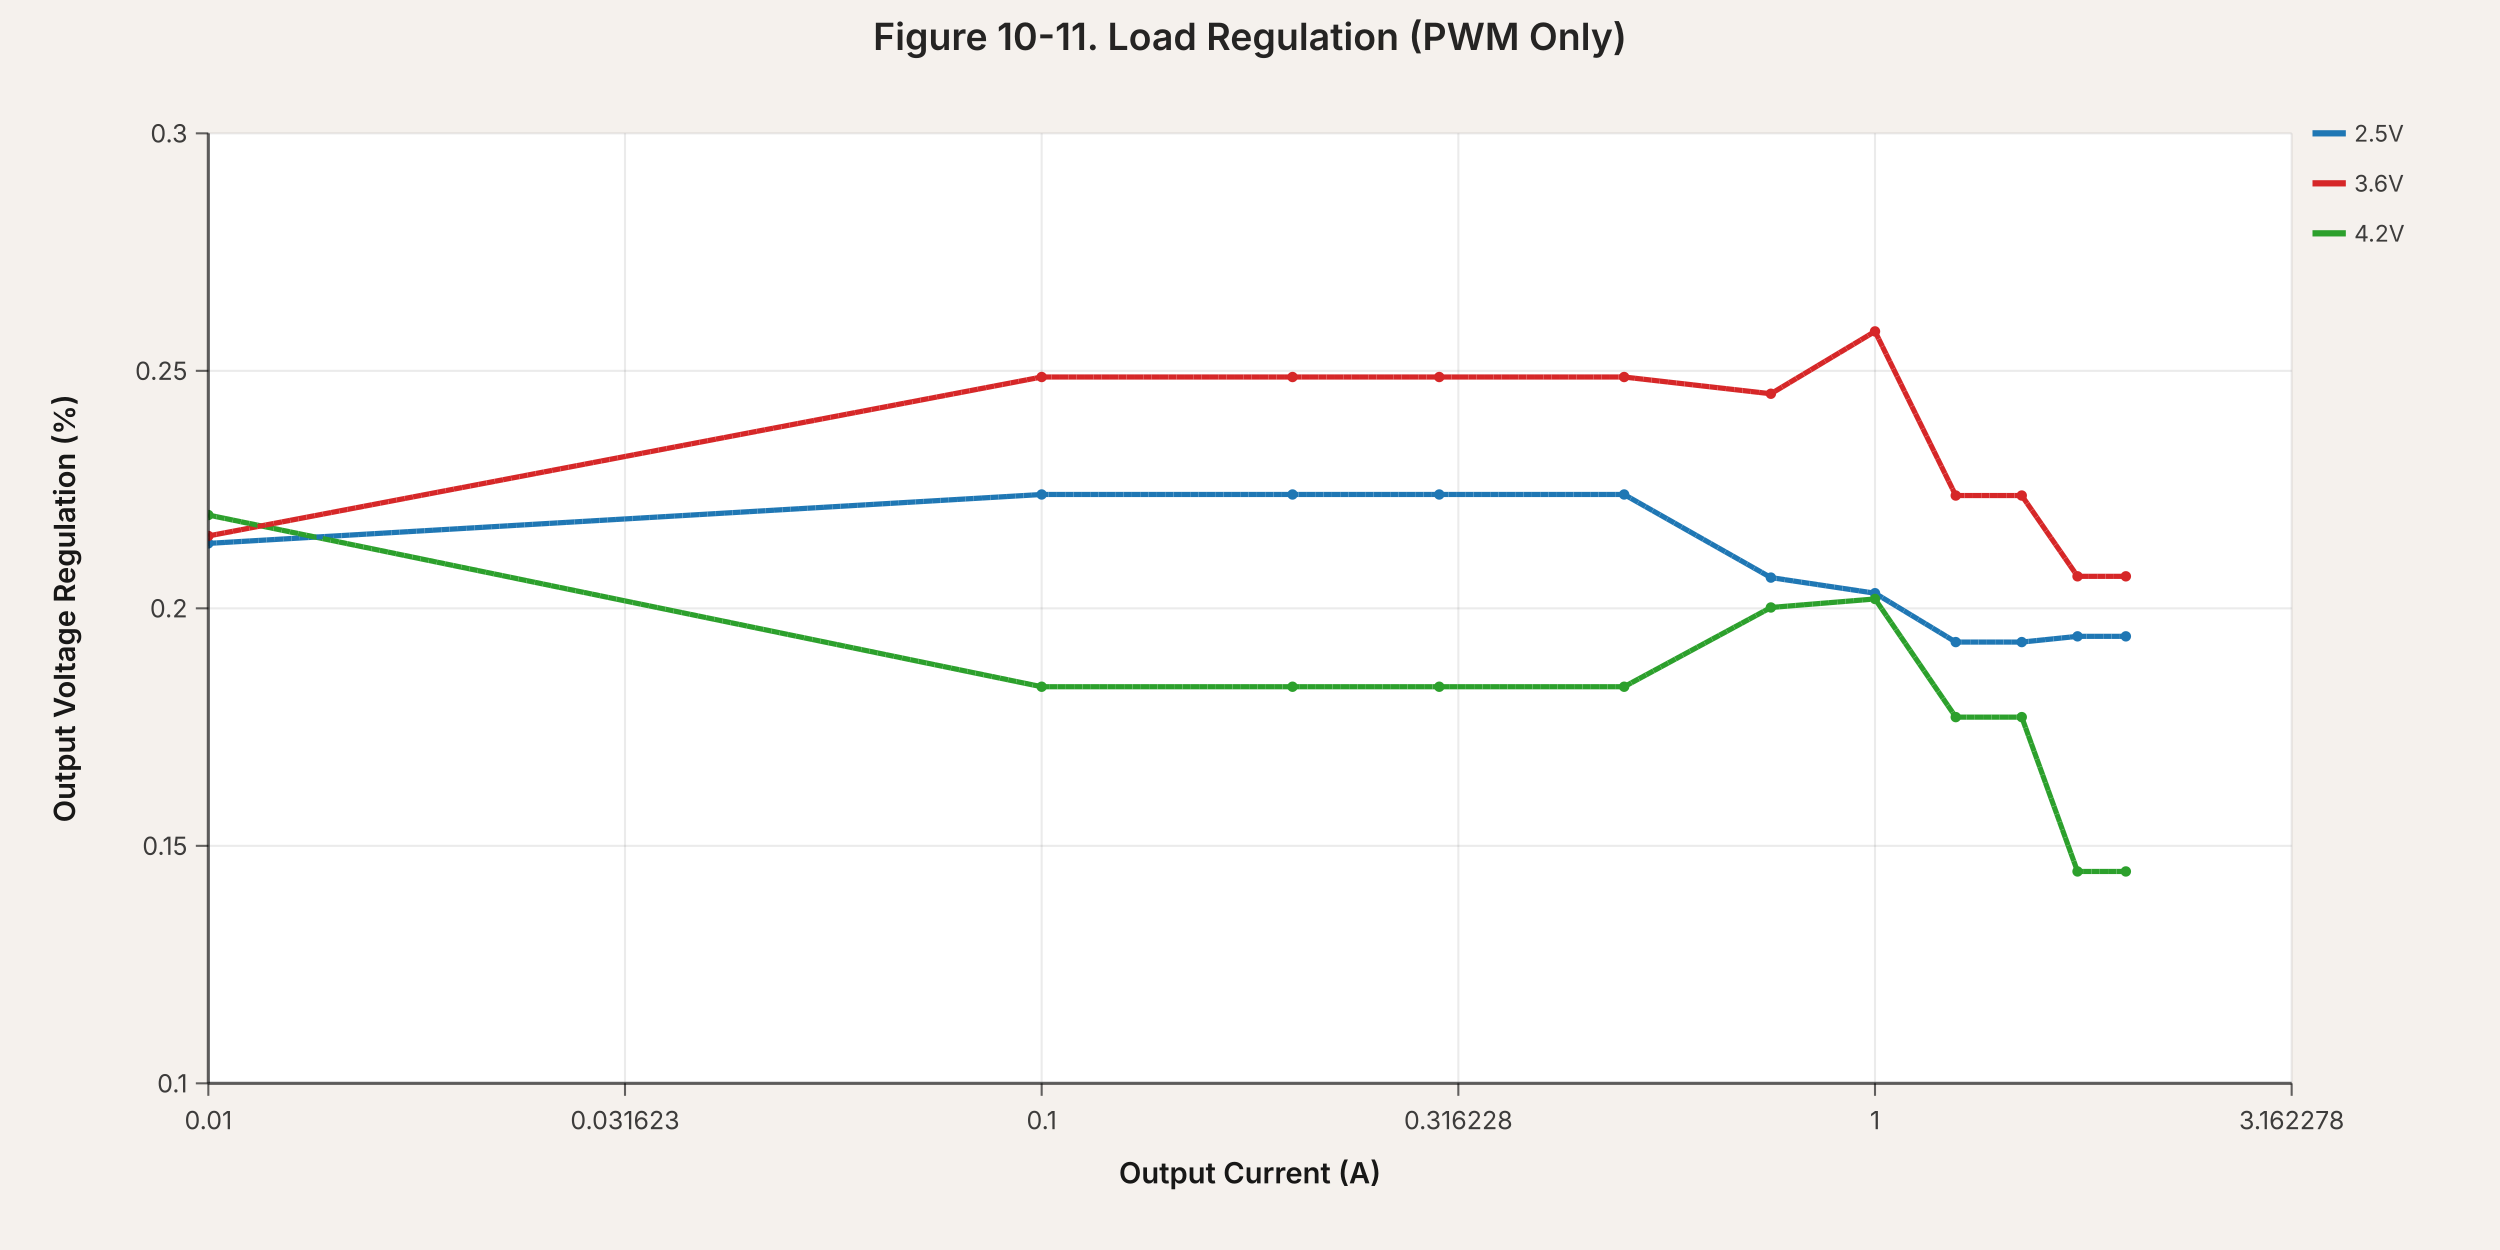
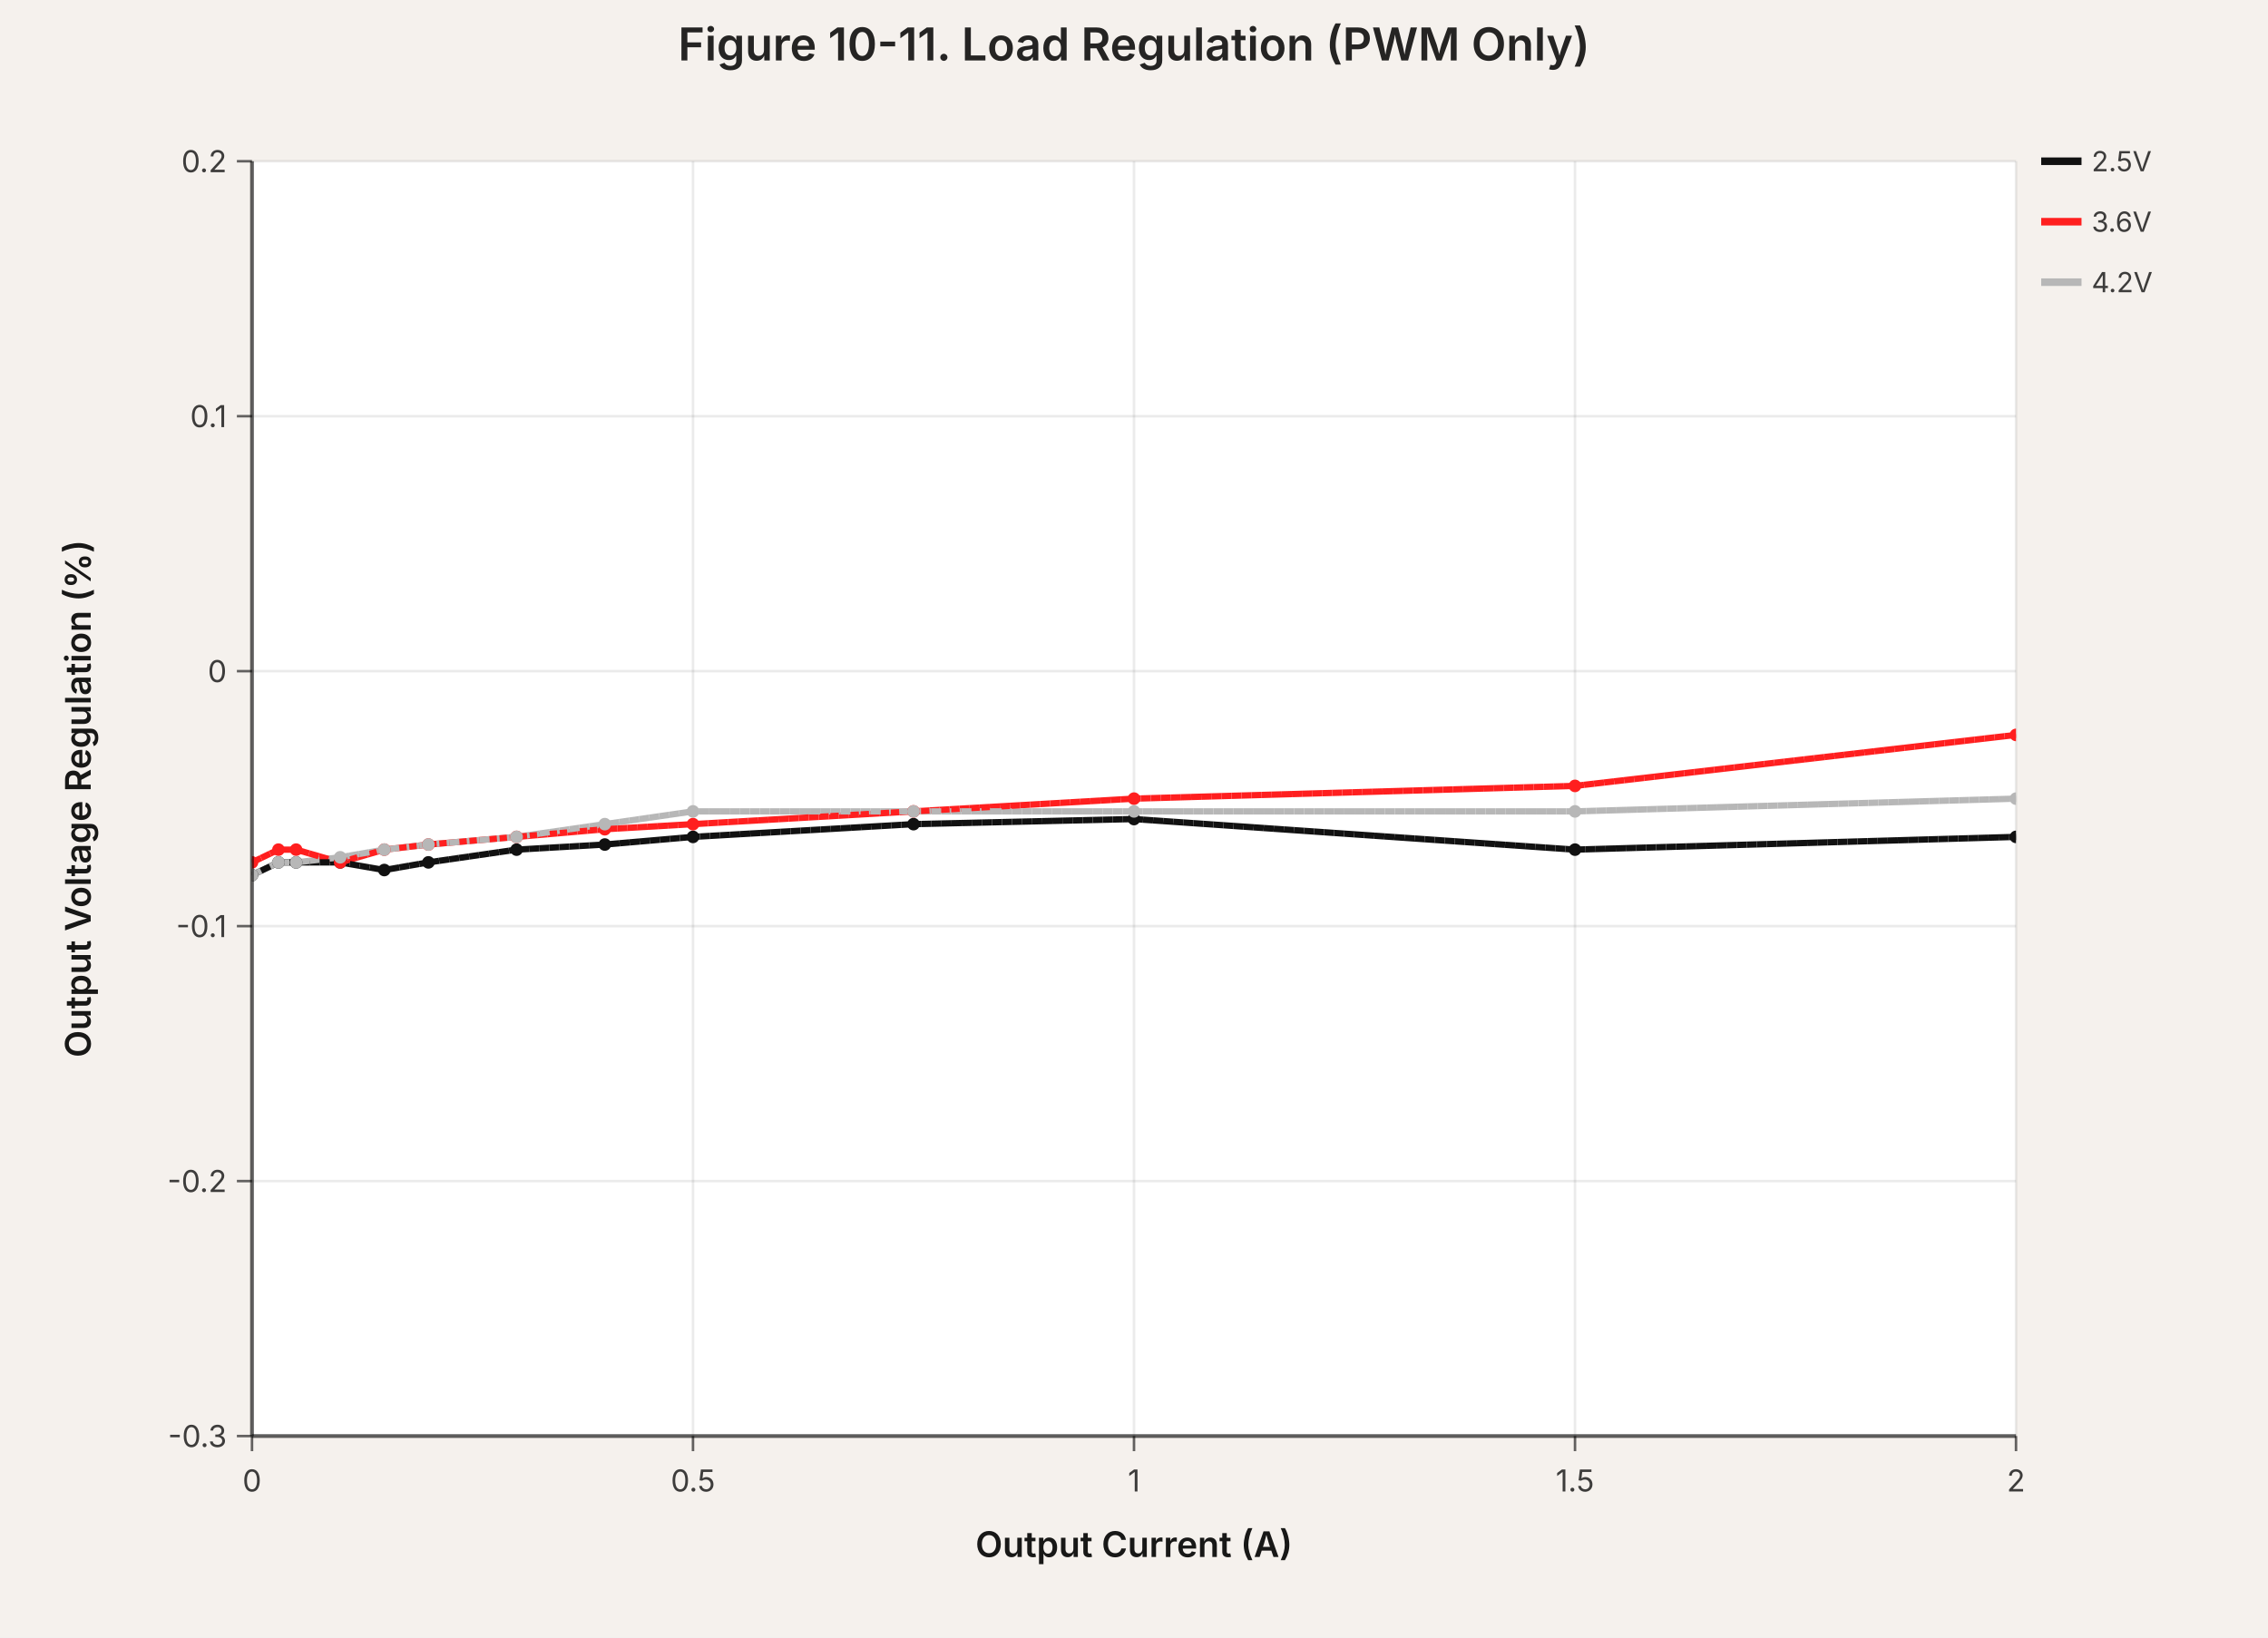
- <svg xmlns="http://www.w3.org/2000/svg" width="1200" height="600" style="background-color: rgb(245, 241, 237)" viewBox="0 0 1200 600" data-simulation-experiment-id="simulation_experiment_0" data-simulation-experiment-name="Figure 10-11. Load Regulation (PWM Only)">
+ <svg xmlns="http://www.w3.org/2000/svg" width="900" height="650" style="background-color: rgb(245, 241, 237)" viewBox="0 0 900 650" data-simulation-experiment-id="simulation_experiment_0" data-simulation-experiment-name="Figure 10-11. Load Regulation (PWM Only)" data-software-used-string="@tscircuit/core@0.0.1561">
  <style>
:root { color-scheme: light; }
svg { font-family: 'Inter', 'Helvetica Neue', Arial, sans-serif; }
.background { fill: rgb(245, 241, 237); }
.plot-background { fill: #ffffff; }
.grid-line { stroke: rgba(0, 0, 0, 0.08); stroke-width: 1; }
.axis { stroke: rgba(0, 0, 0, 0.6); stroke-width: 1.5; }
.axis-tick { stroke: rgba(0, 0, 0, 0.6); stroke-width: 1; }
.axis-label { fill: rgba(0, 0, 0, 0.75); font-size: 12px; }
.axis-title { fill: rgba(0, 0, 0, 0.9); font-size: 14px; font-weight: 600; }
.legend-label { fill: rgba(0, 0, 0, 0.75); font-size: 11px; }
.legend-line { stroke-width: 3; }
.scope-channel-card { fill: #ffffff; stroke: rgba(0, 0, 0, 0.22); stroke-width: 1; }
.scope-channel-header-text { fill: #ffffff; font-size: 14px; font-weight: 700; }
.scope-channel-detail { fill: rgba(0, 0, 0, 0.42); font-size: 14px; }
.simulation-line { fill: none; stroke-width: 2.5; }
.simulation-point { stroke-width: 0; }
.chart-title { fill: rgba(0, 0, 0, 0.85); font-size: 18px; font-weight: 600; }
</style>
-   <rect class="background" x="0" y="0" width="1200" height="600" />
+   <rect class="background" x="0" y="0" width="900" height="650" />
  <defs>
    <clipPath id="simulation-graph-simulation_experiment_0">
-       <rect x="100" y="64" width="1000" height="456" />
+       <rect x="100" y="64" width="700" height="506" />
    </clipPath>
  </defs>
-   <rect class="plot-background" x="100" y="64" width="1000" height="456" />
+   <rect class="plot-background" x="100" y="64" width="700" height="506" />
  <g class="grid">
-     <line class="grid-line grid-line-x" x1="100" y1="64" x2="100" y2="520" />
-     <line class="grid-line grid-line-x" x1="300" y1="64" x2="300" y2="520" />
-     <line class="grid-line grid-line-x" x1="500" y1="64" x2="500" y2="520" />
-     <line class="grid-line grid-line-x" x1="700" y1="64" x2="700" y2="520" />
-     <line class="grid-line grid-line-x" x1="900" y1="64" x2="900" y2="520" />
-     <line class="grid-line grid-line-x" x1="1100" y1="64" x2="1100" y2="520" />
-     <line class="grid-line grid-line-y" x1="100" y1="520" x2="1100" y2="520" />
-     <line class="grid-line grid-line-y" x1="100" y1="406" x2="1100" y2="406" />
-     <line class="grid-line grid-line-y" x1="100" y1="292" x2="1100" y2="292" />
-     <line class="grid-line grid-line-y" x1="100" y1="178" x2="1100" y2="178" />
-     <line class="grid-line grid-line-y" x1="100" y1="64" x2="1100" y2="64" />
+     <line class="grid-line grid-line-x" x1="100" y1="64" x2="100" y2="570" />
+     <line class="grid-line grid-line-x" x1="275" y1="64" x2="275" y2="570" />
+     <line class="grid-line grid-line-x" x1="450" y1="64" x2="450" y2="570" />
+     <line class="grid-line grid-line-x" x1="625" y1="64" x2="625" y2="570" />
+     <line class="grid-line grid-line-x" x1="800" y1="64" x2="800" y2="570" />
+     <line class="grid-line grid-line-y" x1="100" y1="570" x2="800" y2="570" />
+     <line class="grid-line grid-line-y" x1="100" y1="468.8" x2="800" y2="468.8" />
+     <line class="grid-line grid-line-y" x1="100" y1="367.6" x2="800" y2="367.6" />
+     <line class="grid-line grid-line-y" x1="100" y1="266.4" x2="800" y2="266.4" />
+     <line class="grid-line grid-line-y" x1="100" y1="165.2" x2="800" y2="165.2" />
+     <line class="grid-line grid-line-y" x1="100" y1="64" x2="800" y2="64" />
  </g>
  <g class="data-series">
-     <path class="simulation-line" d="M 100 260.828 L 500 237.357 L 620.412 237.357 L 690.849 237.357 L 779.588 237.357 L 850.025 277.246 L 900 284.735 L 938.764 308.199 L 970.437 308.199 L 997.215 305.447 L 1020.412 305.447" stroke="#1f77b4" clip-path="url(#simulation-graph-simulation_experiment_0)" data-simulation-transient-voltage-graph-id="simulation_measurement_result_0_0" stroke-dasharray="4 8" stroke-dashoffset="0" />
-     <path class="simulation-line" d="M 100 257.255 L 500 180.968 L 620.412 180.968 L 690.849 180.968 L 779.588 180.968 L 850.025 189.001 L 900 159.072 L 938.764 237.856 L 970.437 237.856 L 997.215 276.635 L 1020.412 276.635" stroke="#d62728" clip-path="url(#simulation-graph-simulation_experiment_0)" data-simulation-transient-voltage-graph-id="simulation_measurement_result_0_1" stroke-dasharray="4 8" stroke-dashoffset="4" />
-     <path class="simulation-line" d="M 100 247.215 L 500 329.635 L 620.412 329.635 L 690.849 329.635 L 779.588 329.635 L 850.025 291.593 L 900 287.496 L 938.764 344.211 L 970.437 344.211 L 997.215 418.299 L 1020.412 418.299" stroke="#2ca02c" clip-path="url(#simulation-graph-simulation_experiment_0)" data-simulation-transient-voltage-graph-id="simulation_measurement_result_0_2" stroke-dasharray="4 8" stroke-dashoffset="8" />
-     <path class="simulation-line" d="M 100 260.828 L 500 237.357 L 620.412 237.357 L 690.849 237.357 L 779.588 237.357 L 850.025 277.246 L 900 284.735 L 938.764 308.199 L 970.437 308.199 L 997.215 305.447 L 1020.412 305.447" stroke="#1f77b4" clip-path="url(#simulation-graph-simulation_experiment_0)" data-simulation-transient-voltage-graph-id="simulation_measurement_result_0_0" stroke-dasharray="4 8" stroke-dashoffset="4" />
-     <path class="simulation-line" d="M 100 257.255 L 500 180.968 L 620.412 180.968 L 690.849 180.968 L 779.588 180.968 L 850.025 189.001 L 900 159.072 L 938.764 237.856 L 970.437 237.856 L 997.215 276.635 L 1020.412 276.635" stroke="#d62728" clip-path="url(#simulation-graph-simulation_experiment_0)" data-simulation-transient-voltage-graph-id="simulation_measurement_result_0_1" stroke-dasharray="4 8" stroke-dashoffset="8" />
-     <path class="simulation-line" d="M 100 247.215 L 500 329.635 L 620.412 329.635 L 690.849 329.635 L 779.588 329.635 L 850.025 291.593 L 900 287.496 L 938.764 344.211 L 970.437 344.211 L 997.215 418.299 L 1020.412 418.299" stroke="#2ca02c" clip-path="url(#simulation-graph-simulation_experiment_0)" data-simulation-transient-voltage-graph-id="simulation_measurement_result_0_2" stroke-dasharray="4 8" stroke-dashoffset="0" />
-     <path class="simulation-line" d="M 100 260.828 L 500 237.357 L 620.412 237.357 L 690.849 237.357 L 779.588 237.357 L 850.025 277.246 L 900 284.735 L 938.764 308.199 L 970.437 308.199 L 997.215 305.447 L 1020.412 305.447" stroke="#1f77b4" clip-path="url(#simulation-graph-simulation_experiment_0)" data-simulation-transient-voltage-graph-id="simulation_measurement_result_0_0" stroke-dasharray="4 8" stroke-dashoffset="8" />
-     <path class="simulation-line" d="M 100 257.255 L 500 180.968 L 620.412 180.968 L 690.849 180.968 L 779.588 180.968 L 850.025 189.001 L 900 159.072 L 938.764 237.856 L 970.437 237.856 L 997.215 276.635 L 1020.412 276.635" stroke="#d62728" clip-path="url(#simulation-graph-simulation_experiment_0)" data-simulation-transient-voltage-graph-id="simulation_measurement_result_0_1" stroke-dasharray="4 8" stroke-dashoffset="0" />
-     <path class="simulation-line" d="M 100 247.215 L 500 329.635 L 620.412 329.635 L 690.849 329.635 L 779.588 329.635 L 850.025 291.593 L 900 287.496 L 938.764 344.211 L 970.437 344.211 L 997.215 418.299 L 1020.412 418.299" stroke="#2ca02c" clip-path="url(#simulation-graph-simulation_experiment_0)" data-simulation-transient-voltage-graph-id="simulation_measurement_result_0_2" stroke-dasharray="4 8" stroke-dashoffset="4" />
-     <circle class="simulation-point" cx="100" cy="260.828" r="2.5" fill="#1f77b4" clip-path="url(#simulation-graph-simulation_experiment_0)" />
-     <circle class="simulation-point" cx="500" cy="237.357" r="2.5" fill="#1f77b4" clip-path="url(#simulation-graph-simulation_experiment_0)" />
-     <circle class="simulation-point" cx="620.412" cy="237.357" r="2.5" fill="#1f77b4" clip-path="url(#simulation-graph-simulation_experiment_0)" />
-     <circle class="simulation-point" cx="690.849" cy="237.357" r="2.5" fill="#1f77b4" clip-path="url(#simulation-graph-simulation_experiment_0)" />
-     <circle class="simulation-point" cx="779.588" cy="237.357" r="2.5" fill="#1f77b4" clip-path="url(#simulation-graph-simulation_experiment_0)" />
-     <circle class="simulation-point" cx="850.025" cy="277.246" r="2.5" fill="#1f77b4" clip-path="url(#simulation-graph-simulation_experiment_0)" />
-     <circle class="simulation-point" cx="900" cy="284.735" r="2.5" fill="#1f77b4" clip-path="url(#simulation-graph-simulation_experiment_0)" />
-     <circle class="simulation-point" cx="938.764" cy="308.199" r="2.5" fill="#1f77b4" clip-path="url(#simulation-graph-simulation_experiment_0)" />
-     <circle class="simulation-point" cx="970.437" cy="308.199" r="2.5" fill="#1f77b4" clip-path="url(#simulation-graph-simulation_experiment_0)" />
-     <circle class="simulation-point" cx="997.215" cy="305.447" r="2.5" fill="#1f77b4" clip-path="url(#simulation-graph-simulation_experiment_0)" />
-     <circle class="simulation-point" cx="1020.412" cy="305.447" r="2.5" fill="#1f77b4" clip-path="url(#simulation-graph-simulation_experiment_0)" />
-     <circle class="simulation-point" cx="100" cy="257.255" r="2.5" fill="#d62728" clip-path="url(#simulation-graph-simulation_experiment_0)" />
-     <circle class="simulation-point" cx="500" cy="180.968" r="2.5" fill="#d62728" clip-path="url(#simulation-graph-simulation_experiment_0)" />
-     <circle class="simulation-point" cx="620.412" cy="180.968" r="2.5" fill="#d62728" clip-path="url(#simulation-graph-simulation_experiment_0)" />
-     <circle class="simulation-point" cx="690.849" cy="180.968" r="2.5" fill="#d62728" clip-path="url(#simulation-graph-simulation_experiment_0)" />
-     <circle class="simulation-point" cx="779.588" cy="180.968" r="2.5" fill="#d62728" clip-path="url(#simulation-graph-simulation_experiment_0)" />
-     <circle class="simulation-point" cx="850.025" cy="189.001" r="2.5" fill="#d62728" clip-path="url(#simulation-graph-simulation_experiment_0)" />
-     <circle class="simulation-point" cx="900" cy="159.072" r="2.5" fill="#d62728" clip-path="url(#simulation-graph-simulation_experiment_0)" />
-     <circle class="simulation-point" cx="938.764" cy="237.856" r="2.5" fill="#d62728" clip-path="url(#simulation-graph-simulation_experiment_0)" />
-     <circle class="simulation-point" cx="970.437" cy="237.856" r="2.5" fill="#d62728" clip-path="url(#simulation-graph-simulation_experiment_0)" />
-     <circle class="simulation-point" cx="997.215" cy="276.635" r="2.5" fill="#d62728" clip-path="url(#simulation-graph-simulation_experiment_0)" />
-     <circle class="simulation-point" cx="1020.412" cy="276.635" r="2.5" fill="#d62728" clip-path="url(#simulation-graph-simulation_experiment_0)" />
-     <circle class="simulation-point" cx="100" cy="247.215" r="2.5" fill="#2ca02c" clip-path="url(#simulation-graph-simulation_experiment_0)" />
-     <circle class="simulation-point" cx="500" cy="329.635" r="2.5" fill="#2ca02c" clip-path="url(#simulation-graph-simulation_experiment_0)" />
-     <circle class="simulation-point" cx="620.412" cy="329.635" r="2.5" fill="#2ca02c" clip-path="url(#simulation-graph-simulation_experiment_0)" />
-     <circle class="simulation-point" cx="690.849" cy="329.635" r="2.5" fill="#2ca02c" clip-path="url(#simulation-graph-simulation_experiment_0)" />
-     <circle class="simulation-point" cx="779.588" cy="329.635" r="2.5" fill="#2ca02c" clip-path="url(#simulation-graph-simulation_experiment_0)" />
-     <circle class="simulation-point" cx="850.025" cy="291.593" r="2.5" fill="#2ca02c" clip-path="url(#simulation-graph-simulation_experiment_0)" />
-     <circle class="simulation-point" cx="900" cy="287.496" r="2.5" fill="#2ca02c" clip-path="url(#simulation-graph-simulation_experiment_0)" />
-     <circle class="simulation-point" cx="938.764" cy="344.211" r="2.5" fill="#2ca02c" clip-path="url(#simulation-graph-simulation_experiment_0)" />
-     <circle class="simulation-point" cx="970.437" cy="344.211" r="2.5" fill="#2ca02c" clip-path="url(#simulation-graph-simulation_experiment_0)" />
-     <circle class="simulation-point" cx="997.215" cy="418.299" r="2.5" fill="#2ca02c" clip-path="url(#simulation-graph-simulation_experiment_0)" />
-     <circle class="simulation-point" cx="1020.412" cy="418.299" r="2.5" fill="#2ca02c" clip-path="url(#simulation-graph-simulation_experiment_0)" />
+     <path class="simulation-line" d="M 100 347.36 L 110.5 342.3 L 117.5 342.3 L 135 342.3 L 152.5 345.336 L 170 342.3 L 205 337.24 L 240 335.216 L 275 332.18 L 362.5 327.12 L 450 325.096 L 625 337.24 L 800 332.18" stroke="#111111" clip-path="url(#simulation-graph-simulation_experiment_0)" data-simulation-transient-voltage-graph-id="simulation_measurement_result_0_0" stroke-dasharray="4 8" stroke-dashoffset="0" />
+     <path class="simulation-line" d="M 100 342.3 L 110.5 337.24 L 117.5 337.24 L 135 342.3 L 152.5 337.24 L 170 335.216 L 205 332.18 L 240 329.144 L 275 327.12 L 362.5 322.06 L 450 317 L 625 311.94 L 800 291.7" stroke="#ff1f1f" clip-path="url(#simulation-graph-simulation_experiment_0)" data-simulation-transient-voltage-graph-id="simulation_measurement_result_0_1" stroke-dasharray="4 8" stroke-dashoffset="4" />
+     <path class="simulation-line" d="M 100 347.36 L 110.5 342.3 L 117.5 342.3 L 135 340.276 L 152.5 337.24 L 170 335.216 L 205 332.18 L 240 327.12 L 275 322.06 L 362.5 322.06 L 450 322.06 L 625 322.06 L 800 317" stroke="#b7b7b7" clip-path="url(#simulation-graph-simulation_experiment_0)" data-simulation-transient-voltage-graph-id="simulation_measurement_result_0_2" stroke-dasharray="4 8" stroke-dashoffset="8" />
+     <path class="simulation-line" d="M 100 347.36 L 110.5 342.3 L 117.5 342.3 L 135 342.3 L 152.5 345.336 L 170 342.3 L 205 337.24 L 240 335.216 L 275 332.18 L 362.5 327.12 L 450 325.096 L 625 337.24 L 800 332.18" stroke="#111111" clip-path="url(#simulation-graph-simulation_experiment_0)" data-simulation-transient-voltage-graph-id="simulation_measurement_result_0_0" stroke-dasharray="4 8" stroke-dashoffset="4" />
+     <path class="simulation-line" d="M 100 342.3 L 110.5 337.24 L 117.5 337.24 L 135 342.3 L 152.5 337.24 L 170 335.216 L 205 332.18 L 240 329.144 L 275 327.12 L 362.5 322.06 L 450 317 L 625 311.94 L 800 291.7" stroke="#ff1f1f" clip-path="url(#simulation-graph-simulation_experiment_0)" data-simulation-transient-voltage-graph-id="simulation_measurement_result_0_1" stroke-dasharray="4 8" stroke-dashoffset="8" />
+     <path class="simulation-line" d="M 100 347.36 L 110.5 342.3 L 117.5 342.3 L 135 340.276 L 152.5 337.24 L 170 335.216 L 205 332.18 L 240 327.12 L 275 322.06 L 362.5 322.06 L 450 322.06 L 625 322.06 L 800 317" stroke="#b7b7b7" clip-path="url(#simulation-graph-simulation_experiment_0)" data-simulation-transient-voltage-graph-id="simulation_measurement_result_0_2" stroke-dasharray="4 8" stroke-dashoffset="0" />
+     <path class="simulation-line" d="M 100 347.36 L 110.5 342.3 L 117.5 342.3 L 135 342.3 L 152.5 345.336 L 170 342.3 L 205 337.24 L 240 335.216 L 275 332.18 L 362.5 327.12 L 450 325.096 L 625 337.24 L 800 332.18" stroke="#111111" clip-path="url(#simulation-graph-simulation_experiment_0)" data-simulation-transient-voltage-graph-id="simulation_measurement_result_0_0" stroke-dasharray="4 8" stroke-dashoffset="8" />
+     <path class="simulation-line" d="M 100 342.3 L 110.5 337.24 L 117.5 337.24 L 135 342.3 L 152.5 337.24 L 170 335.216 L 205 332.18 L 240 329.144 L 275 327.12 L 362.5 322.06 L 450 317 L 625 311.94 L 800 291.7" stroke="#ff1f1f" clip-path="url(#simulation-graph-simulation_experiment_0)" data-simulation-transient-voltage-graph-id="simulation_measurement_result_0_1" stroke-dasharray="4 8" stroke-dashoffset="0" />
+     <path class="simulation-line" d="M 100 347.36 L 110.5 342.3 L 117.5 342.3 L 135 340.276 L 152.5 337.24 L 170 335.216 L 205 332.18 L 240 327.12 L 275 322.06 L 362.5 322.06 L 450 322.06 L 625 322.06 L 800 317" stroke="#b7b7b7" clip-path="url(#simulation-graph-simulation_experiment_0)" data-simulation-transient-voltage-graph-id="simulation_measurement_result_0_2" stroke-dasharray="4 8" stroke-dashoffset="4" />
+     <circle class="simulation-point" cx="100" cy="347.36" r="2.5" fill="#111111" clip-path="url(#simulation-graph-simulation_experiment_0)" />
+     <circle class="simulation-point" cx="110.5" cy="342.3" r="2.5" fill="#111111" clip-path="url(#simulation-graph-simulation_experiment_0)" />
+     <circle class="simulation-point" cx="117.5" cy="342.3" r="2.5" fill="#111111" clip-path="url(#simulation-graph-simulation_experiment_0)" />
+     <circle class="simulation-point" cx="135" cy="342.3" r="2.5" fill="#111111" clip-path="url(#simulation-graph-simulation_experiment_0)" />
+     <circle class="simulation-point" cx="152.5" cy="345.336" r="2.5" fill="#111111" clip-path="url(#simulation-graph-simulation_experiment_0)" />
+     <circle class="simulation-point" cx="170" cy="342.3" r="2.5" fill="#111111" clip-path="url(#simulation-graph-simulation_experiment_0)" />
+     <circle class="simulation-point" cx="205" cy="337.24" r="2.5" fill="#111111" clip-path="url(#simulation-graph-simulation_experiment_0)" />
+     <circle class="simulation-point" cx="240" cy="335.216" r="2.5" fill="#111111" clip-path="url(#simulation-graph-simulation_experiment_0)" />
+     <circle class="simulation-point" cx="275" cy="332.18" r="2.5" fill="#111111" clip-path="url(#simulation-graph-simulation_experiment_0)" />
+     <circle class="simulation-point" cx="362.5" cy="327.12" r="2.5" fill="#111111" clip-path="url(#simulation-graph-simulation_experiment_0)" />
+     <circle class="simulation-point" cx="450" cy="325.096" r="2.5" fill="#111111" clip-path="url(#simulation-graph-simulation_experiment_0)" />
+     <circle class="simulation-point" cx="625" cy="337.24" r="2.5" fill="#111111" clip-path="url(#simulation-graph-simulation_experiment_0)" />
+     <circle class="simulation-point" cx="800" cy="332.18" r="2.5" fill="#111111" clip-path="url(#simulation-graph-simulation_experiment_0)" />
+     <circle class="simulation-point" cx="100" cy="342.3" r="2.5" fill="#ff1f1f" clip-path="url(#simulation-graph-simulation_experiment_0)" />
+     <circle class="simulation-point" cx="110.5" cy="337.24" r="2.5" fill="#ff1f1f" clip-path="url(#simulation-graph-simulation_experiment_0)" />
+     <circle class="simulation-point" cx="117.5" cy="337.24" r="2.5" fill="#ff1f1f" clip-path="url(#simulation-graph-simulation_experiment_0)" />
+     <circle class="simulation-point" cx="135" cy="342.3" r="2.5" fill="#ff1f1f" clip-path="url(#simulation-graph-simulation_experiment_0)" />
+     <circle class="simulation-point" cx="152.5" cy="337.24" r="2.5" fill="#ff1f1f" clip-path="url(#simulation-graph-simulation_experiment_0)" />
+     <circle class="simulation-point" cx="170" cy="335.216" r="2.5" fill="#ff1f1f" clip-path="url(#simulation-graph-simulation_experiment_0)" />
+     <circle class="simulation-point" cx="205" cy="332.18" r="2.5" fill="#ff1f1f" clip-path="url(#simulation-graph-simulation_experiment_0)" />
+     <circle class="simulation-point" cx="240" cy="329.144" r="2.5" fill="#ff1f1f" clip-path="url(#simulation-graph-simulation_experiment_0)" />
+     <circle class="simulation-point" cx="275" cy="327.12" r="2.5" fill="#ff1f1f" clip-path="url(#simulation-graph-simulation_experiment_0)" />
+     <circle class="simulation-point" cx="362.5" cy="322.06" r="2.5" fill="#ff1f1f" clip-path="url(#simulation-graph-simulation_experiment_0)" />
+     <circle class="simulation-point" cx="450" cy="317" r="2.5" fill="#ff1f1f" clip-path="url(#simulation-graph-simulation_experiment_0)" />
+     <circle class="simulation-point" cx="625" cy="311.94" r="2.5" fill="#ff1f1f" clip-path="url(#simulation-graph-simulation_experiment_0)" />
+     <circle class="simulation-point" cx="800" cy="291.7" r="2.5" fill="#ff1f1f" clip-path="url(#simulation-graph-simulation_experiment_0)" />
+     <circle class="simulation-point" cx="100" cy="347.36" r="2.5" fill="#b7b7b7" clip-path="url(#simulation-graph-simulation_experiment_0)" />
+     <circle class="simulation-point" cx="110.5" cy="342.3" r="2.5" fill="#b7b7b7" clip-path="url(#simulation-graph-simulation_experiment_0)" />
+     <circle class="simulation-point" cx="117.5" cy="342.3" r="2.5" fill="#b7b7b7" clip-path="url(#simulation-graph-simulation_experiment_0)" />
+     <circle class="simulation-point" cx="135" cy="340.276" r="2.5" fill="#b7b7b7" clip-path="url(#simulation-graph-simulation_experiment_0)" />
+     <circle class="simulation-point" cx="152.5" cy="337.24" r="2.5" fill="#b7b7b7" clip-path="url(#simulation-graph-simulation_experiment_0)" />
+     <circle class="simulation-point" cx="170" cy="335.216" r="2.5" fill="#b7b7b7" clip-path="url(#simulation-graph-simulation_experiment_0)" />
+     <circle class="simulation-point" cx="205" cy="332.18" r="2.5" fill="#b7b7b7" clip-path="url(#simulation-graph-simulation_experiment_0)" />
+     <circle class="simulation-point" cx="240" cy="327.12" r="2.5" fill="#b7b7b7" clip-path="url(#simulation-graph-simulation_experiment_0)" />
+     <circle class="simulation-point" cx="275" cy="322.06" r="2.5" fill="#b7b7b7" clip-path="url(#simulation-graph-simulation_experiment_0)" />
+     <circle class="simulation-point" cx="362.5" cy="322.06" r="2.5" fill="#b7b7b7" clip-path="url(#simulation-graph-simulation_experiment_0)" />
+     <circle class="simulation-point" cx="450" cy="322.06" r="2.5" fill="#b7b7b7" clip-path="url(#simulation-graph-simulation_experiment_0)" />
+     <circle class="simulation-point" cx="625" cy="322.06" r="2.5" fill="#b7b7b7" clip-path="url(#simulation-graph-simulation_experiment_0)" />
+     <circle class="simulation-point" cx="800" cy="317" r="2.5" fill="#b7b7b7" clip-path="url(#simulation-graph-simulation_experiment_0)" />
  </g>
  <g class="axes">
-     <line class="axis axis-x" x1="100" y1="520" x2="1100" y2="520" />
-     <line class="axis axis-y" x1="100" y1="64" x2="100" y2="520" />
-     <line class="axis-tick axis-tick-x" x1="100" y1="520" x2="100" y2="526" />
-     <text class="axis-label axis-label-x" x="100" y="542" text-anchor="middle">0.01</text>
-     <line class="axis-tick axis-tick-x" x1="300" y1="520" x2="300" y2="526" />
-     <text class="axis-label axis-label-x" x="300" y="542" text-anchor="middle">0.031623</text>
-     <line class="axis-tick axis-tick-x" x1="500" y1="520" x2="500" y2="526" />
-     <text class="axis-label axis-label-x" x="500" y="542" text-anchor="middle">0.1</text>
-     <line class="axis-tick axis-tick-x" x1="700" y1="520" x2="700" y2="526" />
-     <text class="axis-label axis-label-x" x="700" y="542" text-anchor="middle">0.316228</text>
-     <line class="axis-tick axis-tick-x" x1="900" y1="520" x2="900" y2="526" />
-     <text class="axis-label axis-label-x" x="900" y="542" text-anchor="middle">1</text>
-     <line class="axis-tick axis-tick-x" x1="1100" y1="520" x2="1100" y2="526" />
-     <text class="axis-label axis-label-x" x="1100" y="542" text-anchor="middle">3.162278</text>
-     <line class="axis-tick axis-tick-y" x1="94" y1="520" x2="100" y2="520" />
-     <text class="axis-label axis-label-y" x="90" y="520" text-anchor="end" dominant-baseline="middle">0.1</text>
-     <line class="axis-tick axis-tick-y" x1="94" y1="406" x2="100" y2="406" />
-     <text class="axis-label axis-label-y" x="90" y="406" text-anchor="end" dominant-baseline="middle">0.15</text>
-     <line class="axis-tick axis-tick-y" x1="94" y1="292" x2="100" y2="292" />
-     <text class="axis-label axis-label-y" x="90" y="292" text-anchor="end" dominant-baseline="middle">0.2</text>
-     <line class="axis-tick axis-tick-y" x1="94" y1="178" x2="100" y2="178" />
-     <text class="axis-label axis-label-y" x="90" y="178" text-anchor="end" dominant-baseline="middle">0.25</text>
+     <line class="axis axis-x" x1="100" y1="570" x2="800" y2="570" />
+     <line class="axis axis-y" x1="100" y1="64" x2="100" y2="570" />
+     <line class="axis-tick axis-tick-x" x1="100" y1="570" x2="100" y2="576" />
+     <text class="axis-label axis-label-x" x="100" y="592" text-anchor="middle">0</text>
+     <line class="axis-tick axis-tick-x" x1="275" y1="570" x2="275" y2="576" />
+     <text class="axis-label axis-label-x" x="275" y="592" text-anchor="middle">0.5</text>
+     <line class="axis-tick axis-tick-x" x1="450" y1="570" x2="450" y2="576" />
+     <text class="axis-label axis-label-x" x="450" y="592" text-anchor="middle">1</text>
+     <line class="axis-tick axis-tick-x" x1="625" y1="570" x2="625" y2="576" />
+     <text class="axis-label axis-label-x" x="625" y="592" text-anchor="middle">1.5</text>
+     <line class="axis-tick axis-tick-x" x1="800" y1="570" x2="800" y2="576" />
+     <text class="axis-label axis-label-x" x="800" y="592" text-anchor="middle">2</text>
+     <line class="axis-tick axis-tick-y" x1="94" y1="570" x2="100" y2="570" />
+     <text class="axis-label axis-label-y" x="90" y="570" text-anchor="end" dominant-baseline="middle">-0.3</text>
+     <line class="axis-tick axis-tick-y" x1="94" y1="468.8" x2="100" y2="468.8" />
+     <text class="axis-label axis-label-y" x="90" y="468.8" text-anchor="end" dominant-baseline="middle">-0.2</text>
+     <line class="axis-tick axis-tick-y" x1="94" y1="367.6" x2="100" y2="367.6" />
+     <text class="axis-label axis-label-y" x="90" y="367.6" text-anchor="end" dominant-baseline="middle">-0.1</text>
+     <line class="axis-tick axis-tick-y" x1="94" y1="266.4" x2="100" y2="266.4" />
+     <text class="axis-label axis-label-y" x="90" y="266.4" text-anchor="end" dominant-baseline="middle">0</text>
+     <line class="axis-tick axis-tick-y" x1="94" y1="165.2" x2="100" y2="165.2" />
+     <text class="axis-label axis-label-y" x="90" y="165.2" text-anchor="end" dominant-baseline="middle">0.1</text>
    <line class="axis-tick axis-tick-y" x1="94" y1="64" x2="100" y2="64" />
-     <text class="axis-label axis-label-y" x="90" y="64" text-anchor="end" dominant-baseline="middle">0.3</text>
-     <text class="axis-title axis-title-y" x="36" y="292" transform="rotate(-90 36 292)" text-anchor="middle">Output Voltage Regulation (%)</text>
-     <text class="axis-title axis-title-x" x="600" y="568" text-anchor="middle">Output Current (A)</text>
+     <text class="axis-label axis-label-y" x="90" y="64" text-anchor="end" dominant-baseline="middle">0.2</text>
+     <text class="axis-title axis-title-y" x="36" y="317" transform="rotate(-90 36 317)" text-anchor="middle">Output Voltage Regulation (%)</text>
+     <text class="axis-title axis-title-x" x="450" y="618" text-anchor="middle">Output Current (A)</text>
  </g>
  <g class="legend">
-     <g class="legend-item" transform="translate(1110 64)">
-       <line class="legend-line" x1="0" y1="0" x2="16" y2="0" stroke="#1f77b4" />
+     <g class="legend-item" transform="translate(810 64)">
+       <line class="legend-line" x1="0" y1="0" x2="16" y2="0" stroke="#111111" />
      <text class="legend-label" x="20" y="0" dominant-baseline="middle">
        <tspan x="20" dy="0">2.5V</tspan>
      </text>
    </g>
-     <g class="legend-item" transform="translate(1110 88)">
-       <line class="legend-line" x1="0" y1="0" x2="16" y2="0" stroke="#d62728" />
+     <g class="legend-item" transform="translate(810 88)">
+       <line class="legend-line" x1="0" y1="0" x2="16" y2="0" stroke="#ff1f1f" />
      <text class="legend-label" x="20" y="0" dominant-baseline="middle">
        <tspan x="20" dy="0">3.6V</tspan>
      </text>
    </g>
-     <g class="legend-item" transform="translate(1110 112)">
-       <line class="legend-line" x1="0" y1="0" x2="16" y2="0" stroke="#2ca02c" />
+     <g class="legend-item" transform="translate(810 112)">
+       <line class="legend-line" x1="0" y1="0" x2="16" y2="0" stroke="#b7b7b7" />
      <text class="legend-label" x="20" y="0" dominant-baseline="middle">
        <tspan x="20" dy="0">4.2V</tspan>
      </text>
    </g>
  </g>
-   <text class="chart-title" x="600" y="24" text-anchor="middle">Figure 10-11. Load Regulation (PWM Only)</text>
+   <text class="chart-title" x="450" y="24" text-anchor="middle">Figure 10-11. Load Regulation (PWM Only)</text>
</svg>
